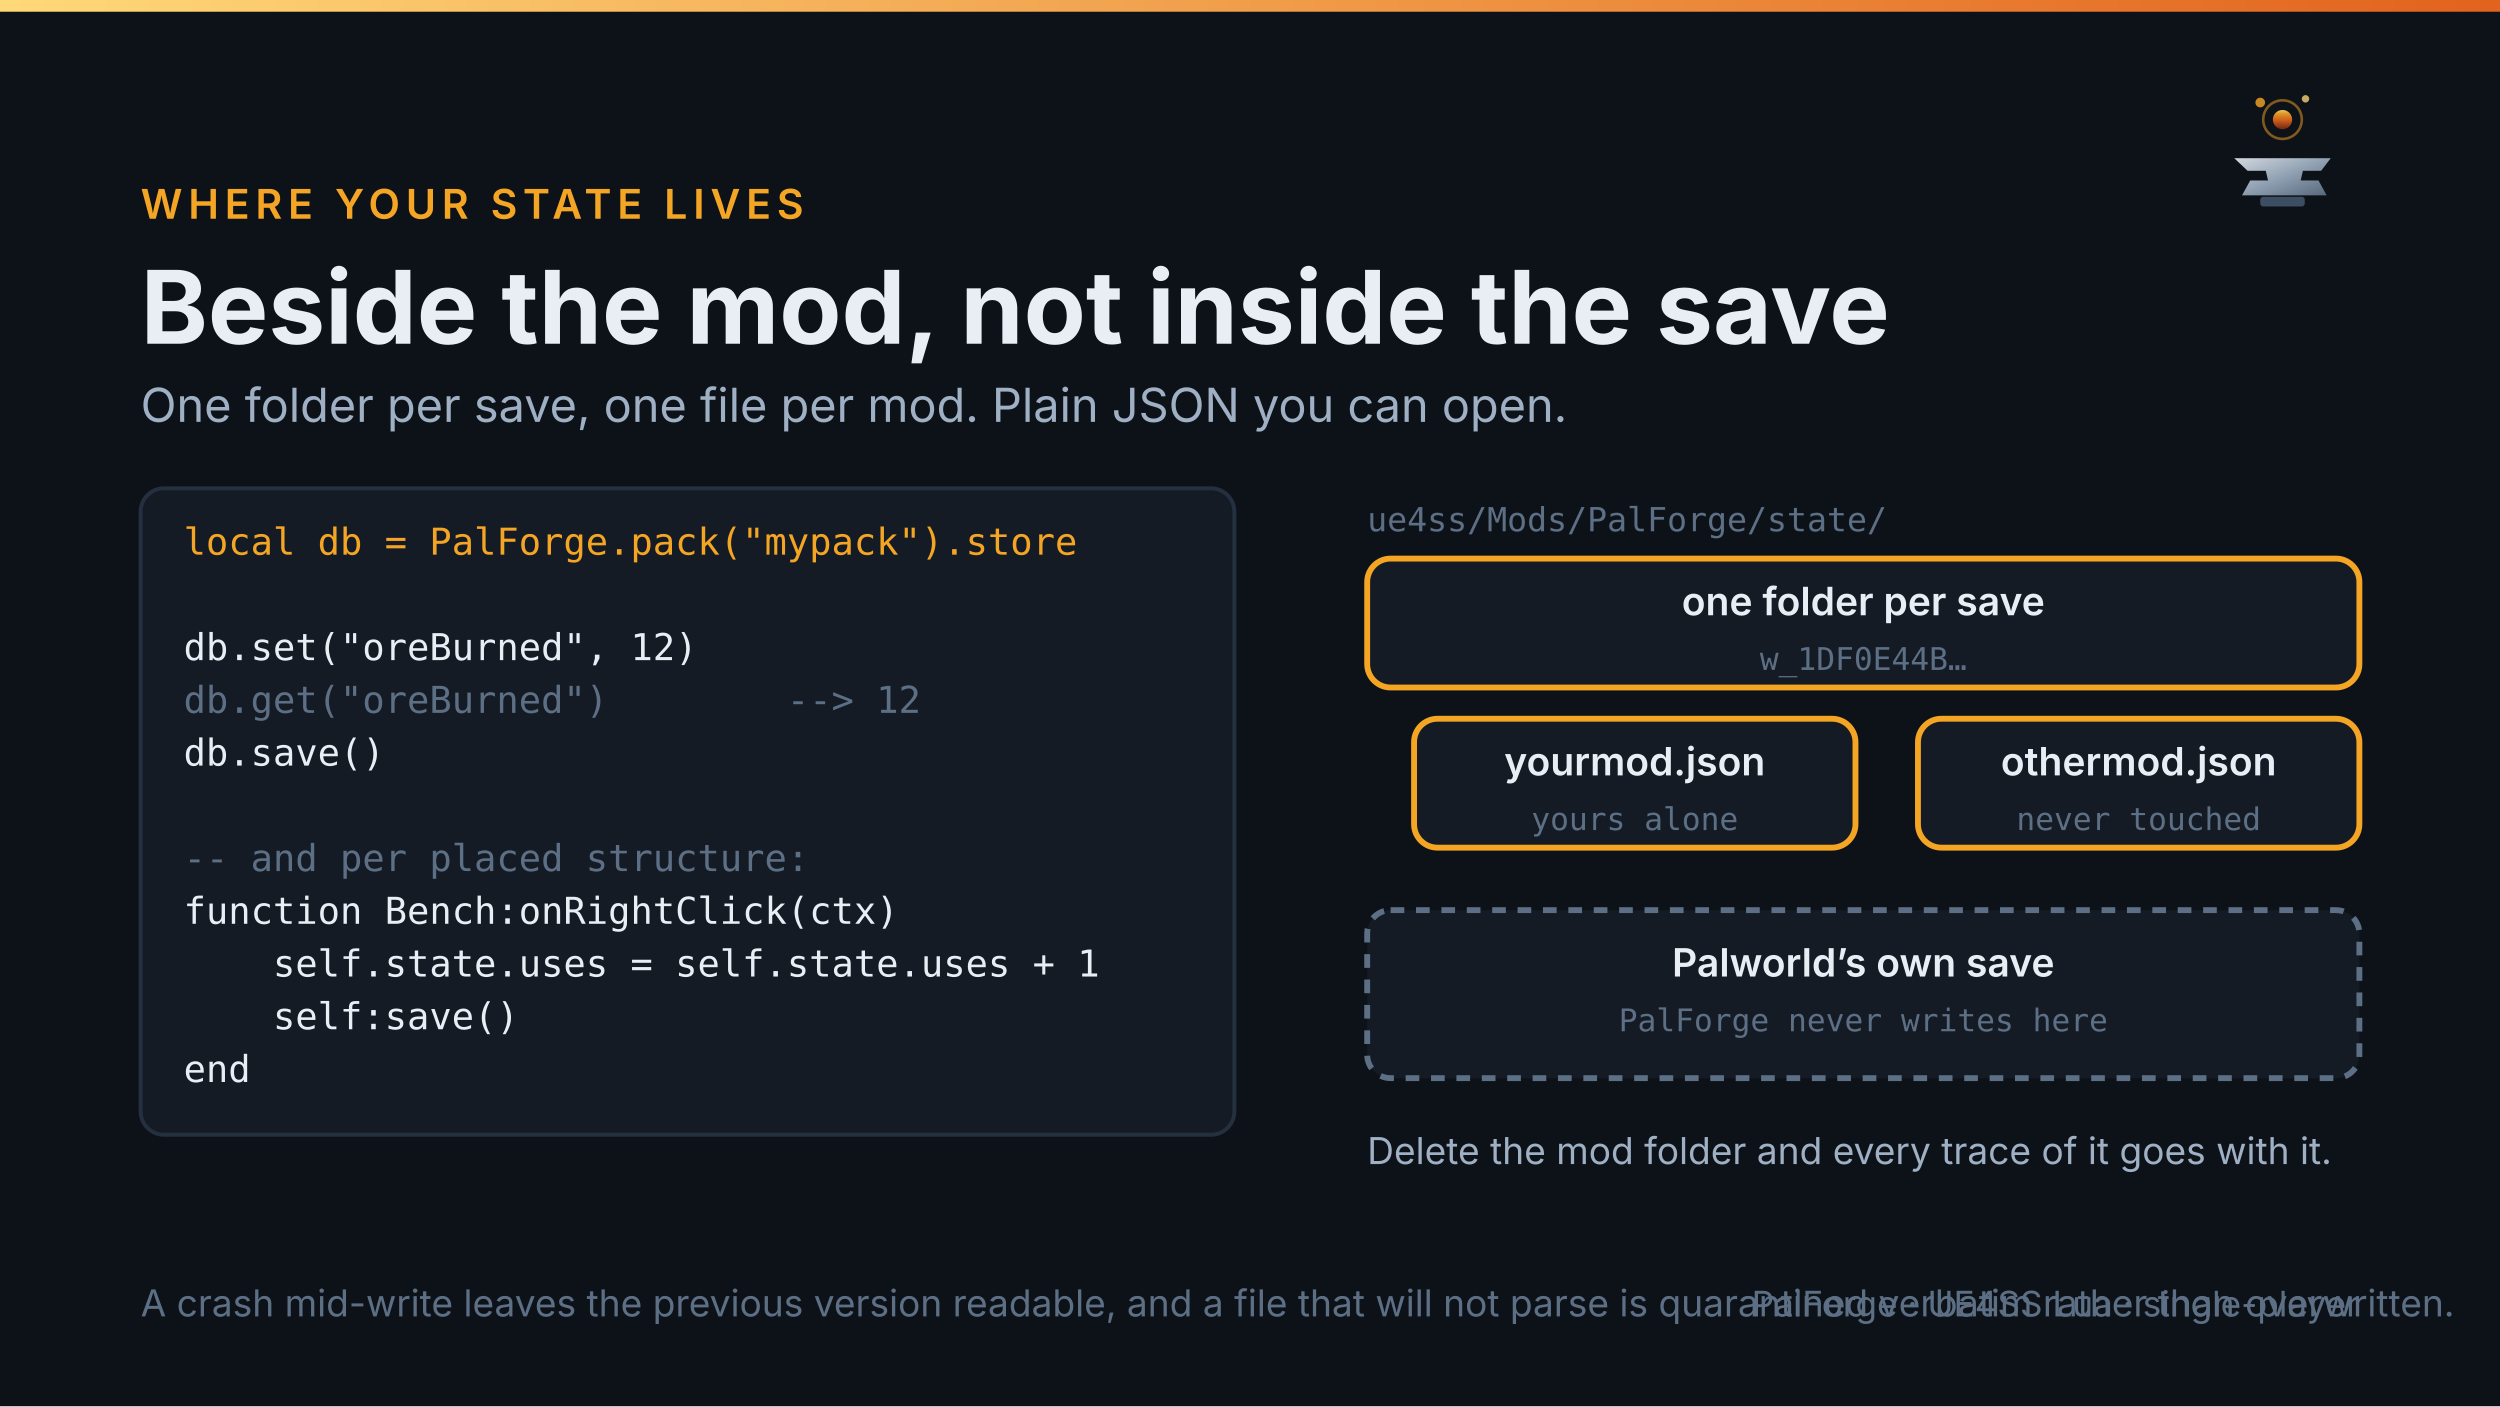
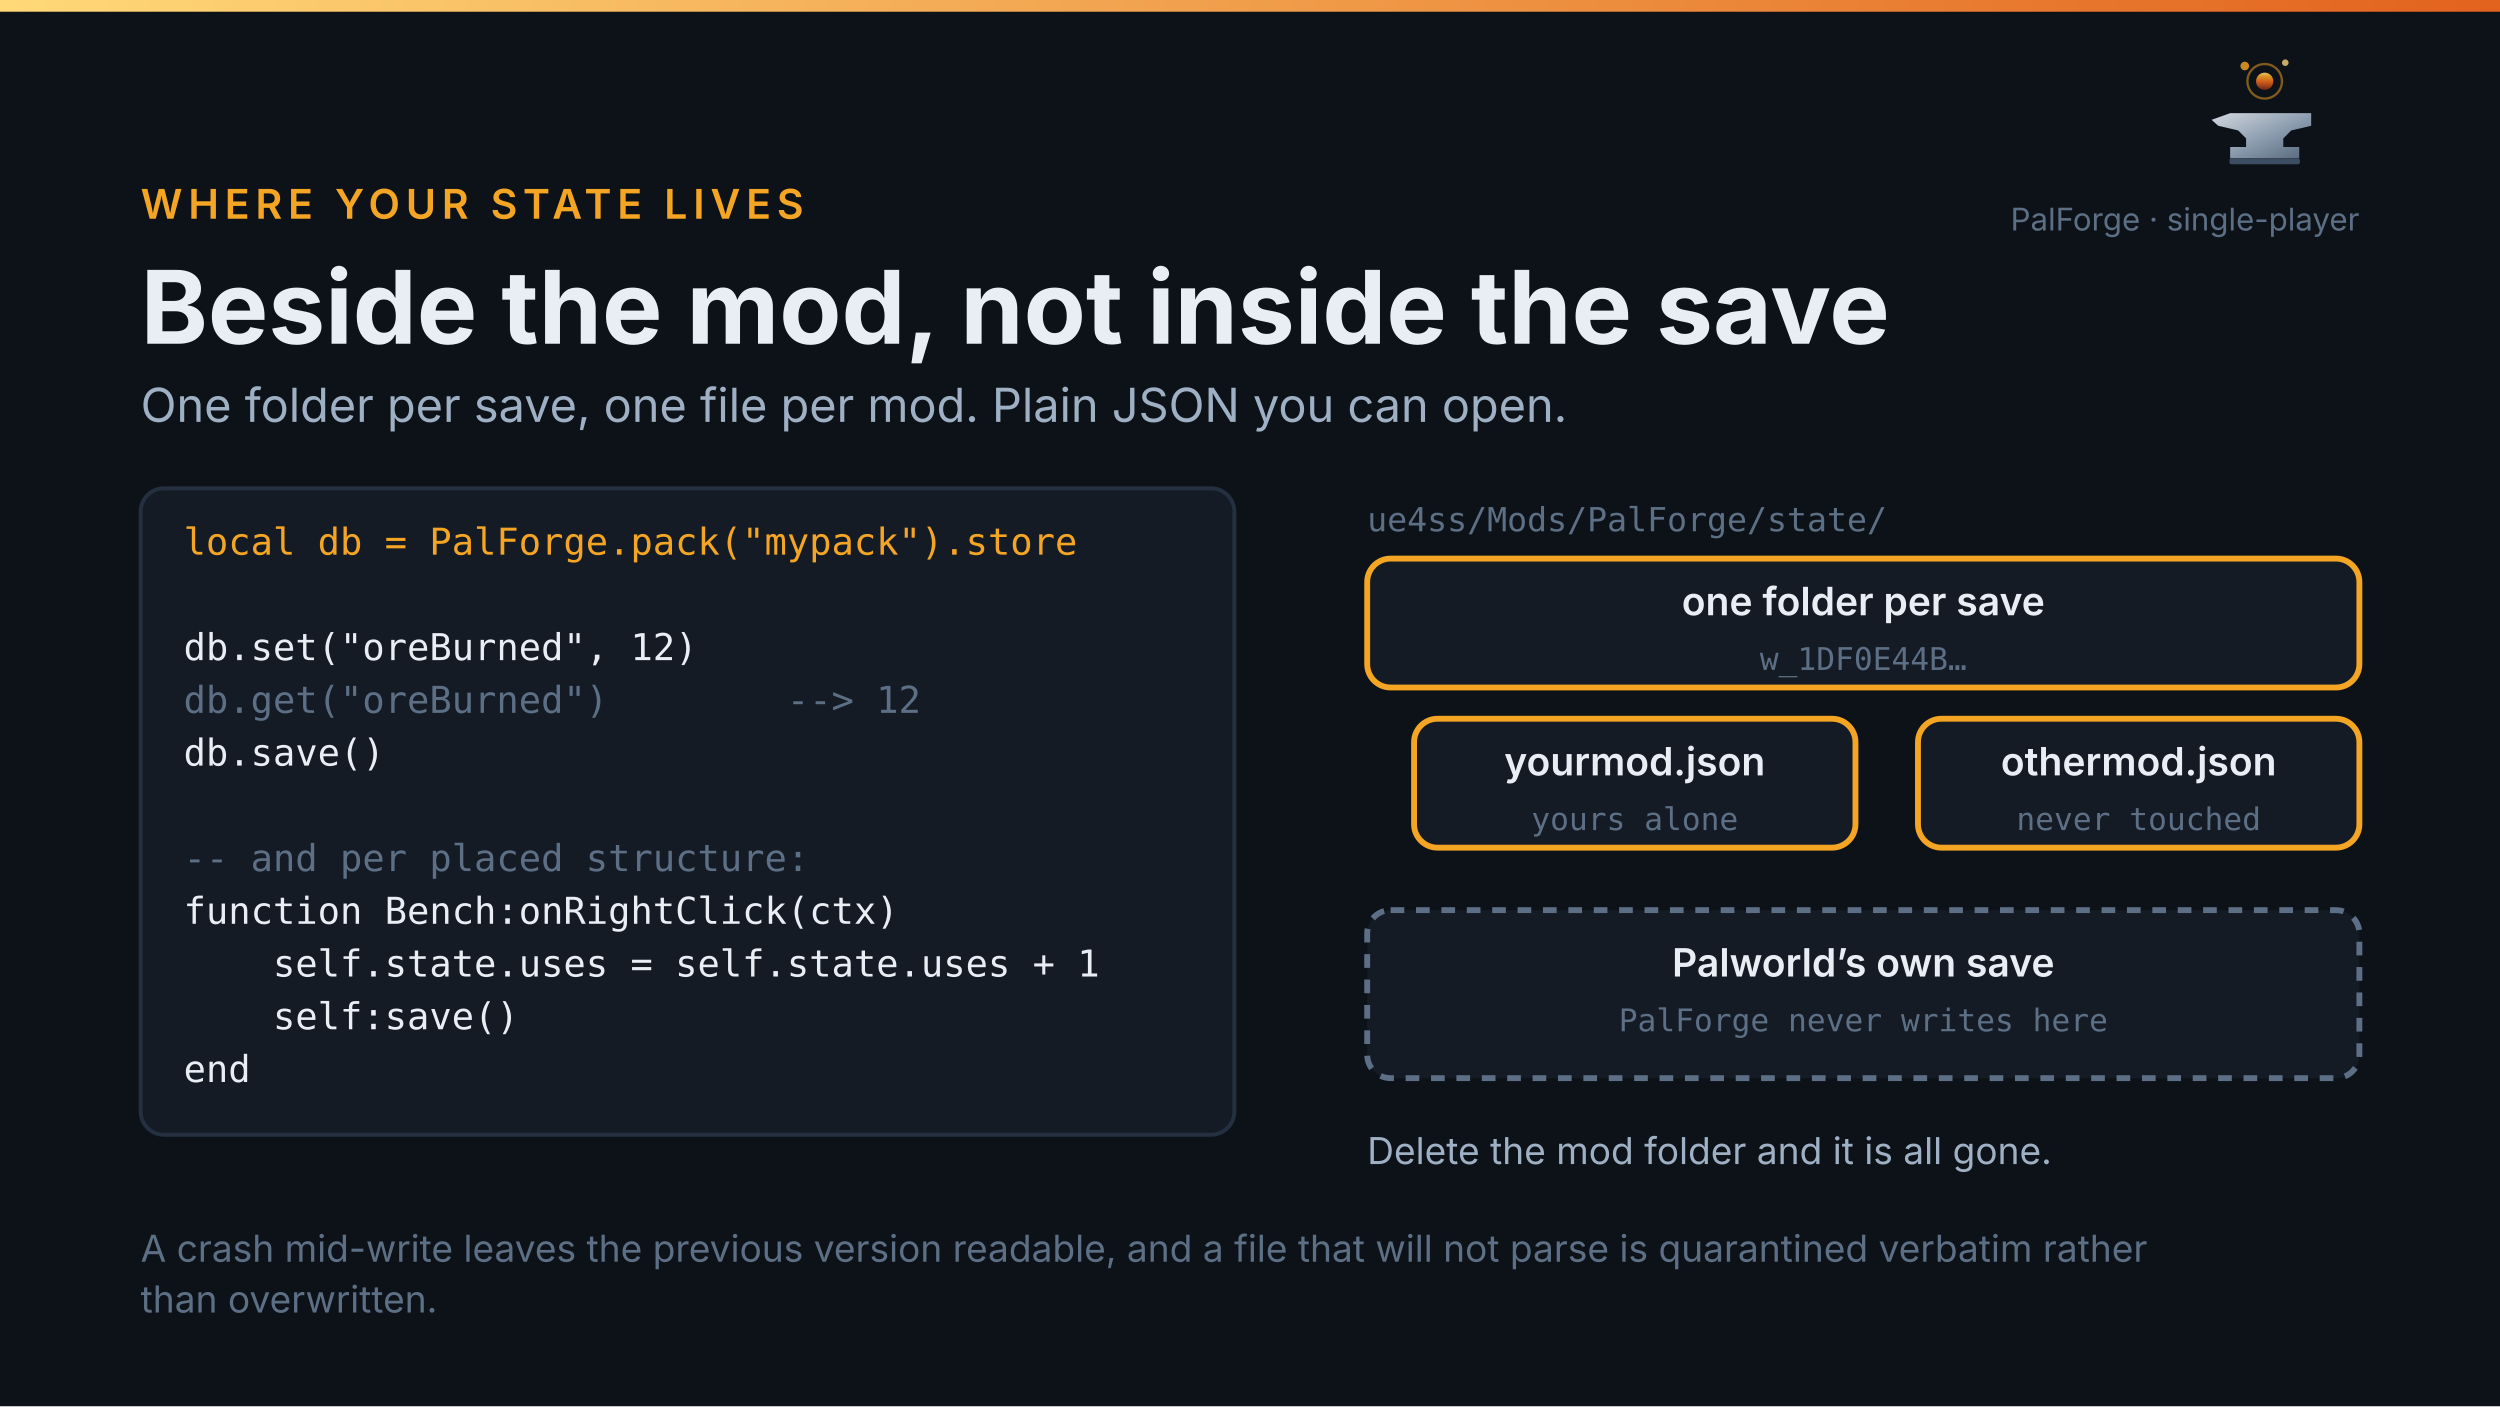
<svg xmlns="http://www.w3.org/2000/svg" viewBox="0 0 1280 720" width="1280" height="720" role="img" aria-label="PalForge — Beside the mod, not inside the save">
  <defs>
    <linearGradient id="heat" x1="0" y1="1" x2="0" y2="0">
      <stop offset="0" stop-color="#7a2a12" />
      <stop offset="0.45" stop-color="#e2621d" />
      <stop offset="0.8" stop-color="#f5a524" />
      <stop offset="1" stop-color="#ffd978" />
    </linearGradient>
    <linearGradient id="steel" x1="0" y1="0" x2="1" y2="1">
      <stop offset="0" stop-color="#e9eef5" />
      <stop offset="0.5" stop-color="#9fb0c4" />
      <stop offset="1" stop-color="#5d6f85" />
    </linearGradient>
    <linearGradient id="wire" x1="0" y1="0" x2="1" y2="0">
      <stop offset="0" stop-color="#ffd978" />
      <stop offset="1" stop-color="#e2621d" />
    </linearGradient>
    <radialGradient id="glow" cx="0.5" cy="0.5" r="0.5">
      <stop offset="0" stop-color="#ffb545" stop-opacity="0.55" />
      <stop offset="1" stop-color="#ffb545" stop-opacity="0" />
    </radialGradient>
  </defs>
  <rect width="1280" height="720" fill="#0d1218" />
  <rect x="0" y="0" width="1280" height="6" fill="url(#wire)" />
-   <g transform="translate(1120,24) scale(0.19)" opacity="0.9">
-     <path d="M126 300 h260 l-26 34 h-49 l-6 26 h48 l22 40 H147 l22-40 h48 l-6-26 h-49 z" fill="url(#steel)" />
-     <rect x="196" y="404" width="120" height="26" rx="8" fill="#43536a" />
-     <circle cx="256" cy="196" r="26" fill="url(#heat)" />
-     <circle cx="196" cy="150" r="13" fill="#f5a524" opacity="0.9" />
-     <circle cx="318" cy="140" r="10" fill="#ffd978" opacity="0.85" />
-     <circle cx="256" cy="196" r="52" fill="none" stroke="#f5a524" stroke-width="7" opacity="0.55" />
+   <g transform="translate(1116,10) scale(0.17)" opacity="0.9">
+     <path d="M96 302 L152 282 L396 282 L396 320 L336 334 L312 358 L312 384 L360 384 L360 418 L152 418 L152 384 L200 384 L200 358 L176 334 L116 320 Z" fill="url(#steel)" />
+     <rect x="150" y="418" width="212" height="18" rx="6" fill="#43536a" />
+     <circle cx="256" cy="186" r="26" fill="url(#heat)" />
+     <circle cx="196" cy="140" r="13" fill="#f5a524" opacity="0.9" />
+     <circle cx="318" cy="130" r="10" fill="#ffd978" opacity="0.85" />
+     <circle cx="256" cy="186" r="52" fill="none" stroke="#f5a524" stroke-width="7" opacity="0.55" />
  </g>
+   <text x="1208" y="118" text-anchor="end" font-family="Segoe UI, Inter, Helvetica, Arial, sans-serif" font-size="16" fill="#5d6f85">PalForge · single-player</text>
  <text x="72" y="112" font-family="Segoe UI, Inter, Helvetica, Arial, sans-serif" font-size="21" font-weight="600" fill="#f5a524" letter-spacing="3">WHERE YOUR STATE LIVES</text>
  <text x="72" y="176" font-family="Segoe UI, Inter, Helvetica, Arial, sans-serif" font-size="52" font-weight="700" fill="#e9eef5">Beside the mod, not inside the save</text>
  <text x="72" y="216" font-family="Segoe UI, Inter, Helvetica, Arial, sans-serif" font-size="24" fill="#9fb0c4">One folder per save, one file per mod. Plain JSON you can open.</text>
  <rect x="72" y="250" width="560" height="331" rx="12" fill="#141b25" stroke="#243040" stroke-width="2" />
  <text x="94" y="284" font-family="Cascadia Mono, Consolas, DejaVu Sans Mono, monospace" font-size="19" fill="#f5a524" xml:space="preserve">local db = PalForge.pack("mypack").store</text>
  <text x="94" y="311" font-family="Cascadia Mono, Consolas, DejaVu Sans Mono, monospace" font-size="19" fill="#5d6f85" xml:space="preserve" />
  <text x="94" y="338" font-family="Cascadia Mono, Consolas, DejaVu Sans Mono, monospace" font-size="19" fill="#e9eef5" xml:space="preserve">db.set("oreBurned", 12)</text>
  <text x="94" y="365" font-family="Cascadia Mono, Consolas, DejaVu Sans Mono, monospace" font-size="19" fill="#5d6f85" xml:space="preserve">db.get("oreBurned")        --&gt; 12</text>
  <text x="94" y="392" font-family="Cascadia Mono, Consolas, DejaVu Sans Mono, monospace" font-size="19" fill="#e9eef5" xml:space="preserve">db.save()</text>
  <text x="94" y="419" font-family="Cascadia Mono, Consolas, DejaVu Sans Mono, monospace" font-size="19" fill="#5d6f85" xml:space="preserve" />
  <text x="94" y="446" font-family="Cascadia Mono, Consolas, DejaVu Sans Mono, monospace" font-size="19" fill="#5d6f85" xml:space="preserve">-- and per placed structure:</text>
  <text x="94" y="473" font-family="Cascadia Mono, Consolas, DejaVu Sans Mono, monospace" font-size="19" fill="#e9eef5" xml:space="preserve">function Bench:onRightClick(ctx)</text>
  <text x="94" y="500" font-family="Cascadia Mono, Consolas, DejaVu Sans Mono, monospace" font-size="19" fill="#e9eef5" xml:space="preserve">    self.state.uses = self.state.uses + 1</text>
  <text x="94" y="527" font-family="Cascadia Mono, Consolas, DejaVu Sans Mono, monospace" font-size="19" fill="#e9eef5" xml:space="preserve">    self:save()</text>
  <text x="94" y="554" font-family="Cascadia Mono, Consolas, DejaVu Sans Mono, monospace" font-size="19" fill="#e9eef5" xml:space="preserve">end</text>
  <text x="700" y="272" font-family="Cascadia Mono, Consolas, DejaVu Sans Mono, monospace" font-size="17" fill="#5d6f85">ue4ss/Mods/PalForge/state/</text>
  <rect x="700" y="286" width="508" height="66" rx="12" fill="#141b25" stroke="#f5a524" stroke-width="3" />
  <text x="954" y="315" text-anchor="middle" font-family="Segoe UI, Inter, Helvetica, Arial, sans-serif" font-size="20" font-weight="600" fill="#e9eef5">one folder per save</text>
  <text x="954" y="343" text-anchor="middle" font-family="Cascadia Mono, Consolas, DejaVu Sans Mono, monospace" font-size="16" fill="#5d6f85">w_1DF0E44B…</text>
  <rect x="724" y="368" width="226" height="66" rx="12" fill="#141b25" stroke="#f5a524" stroke-width="3" />
  <text x="837" y="397" text-anchor="middle" font-family="Segoe UI, Inter, Helvetica, Arial, sans-serif" font-size="20" font-weight="600" fill="#e9eef5">yourmod.json</text>
  <text x="837" y="425" text-anchor="middle" font-family="Cascadia Mono, Consolas, DejaVu Sans Mono, monospace" font-size="16" fill="#5d6f85">yours alone</text>
  <rect x="982" y="368" width="226" height="66" rx="12" fill="#141b25" stroke="#f5a524" stroke-width="3" />
  <text x="1095" y="397" text-anchor="middle" font-family="Segoe UI, Inter, Helvetica, Arial, sans-serif" font-size="20" font-weight="600" fill="#e9eef5">othermod.json</text>
  <text x="1095" y="425" text-anchor="middle" font-family="Cascadia Mono, Consolas, DejaVu Sans Mono, monospace" font-size="16" fill="#5d6f85">never touched</text>
  <rect x="700" y="466" width="508" height="86" rx="12" fill="#141b25" stroke="#5d6f85" stroke-width="3" stroke-dasharray="7 6" />
  <text x="954" y="500" text-anchor="middle" font-family="Segoe UI, Inter, Helvetica, Arial, sans-serif" font-size="20" font-weight="600" fill="#e9eef5">Palworld’s own save</text>
  <text x="954" y="528" text-anchor="middle" font-family="Cascadia Mono, Consolas, DejaVu Sans Mono, monospace" font-size="16" fill="#5d6f85">PalForge never writes here</text>
-   <text x="700" y="596" font-family="Segoe UI, Inter, Helvetica, Arial, sans-serif" font-size="19" fill="#9fb0c4">Delete the mod folder and every trace of it goes with it.</text>
-   <text x="72" y="674" font-family="Segoe UI, Inter, Helvetica, Arial, sans-serif" font-size="19" fill="#5d6f85">A crash mid-write leaves the previous version readable, and a file that will not parse is quarantined verbatim rather than overwritten.</text>
-   <text x="1208" y="674" text-anchor="end" font-family="Segoe UI, Inter, Helvetica, Arial, sans-serif" font-size="18" fill="#5d6f85">PalForge · UE4SS Lua · single-player</text>
+   <text x="700" y="596" font-family="Segoe UI, Inter, Helvetica, Arial, sans-serif" font-size="19" fill="#9fb0c4">Delete the mod folder and it is all gone.</text>
+   <text x="72" y="646" font-family="Segoe UI, Inter, Helvetica, Arial, sans-serif" font-size="19" fill="#5d6f85">A crash mid-write leaves the previous version readable, and a file that will not parse is quarantined verbatim rather</text>
+   <text x="72" y="672" font-family="Segoe UI, Inter, Helvetica, Arial, sans-serif" font-size="19" fill="#5d6f85">than overwritten.</text>
</svg>
